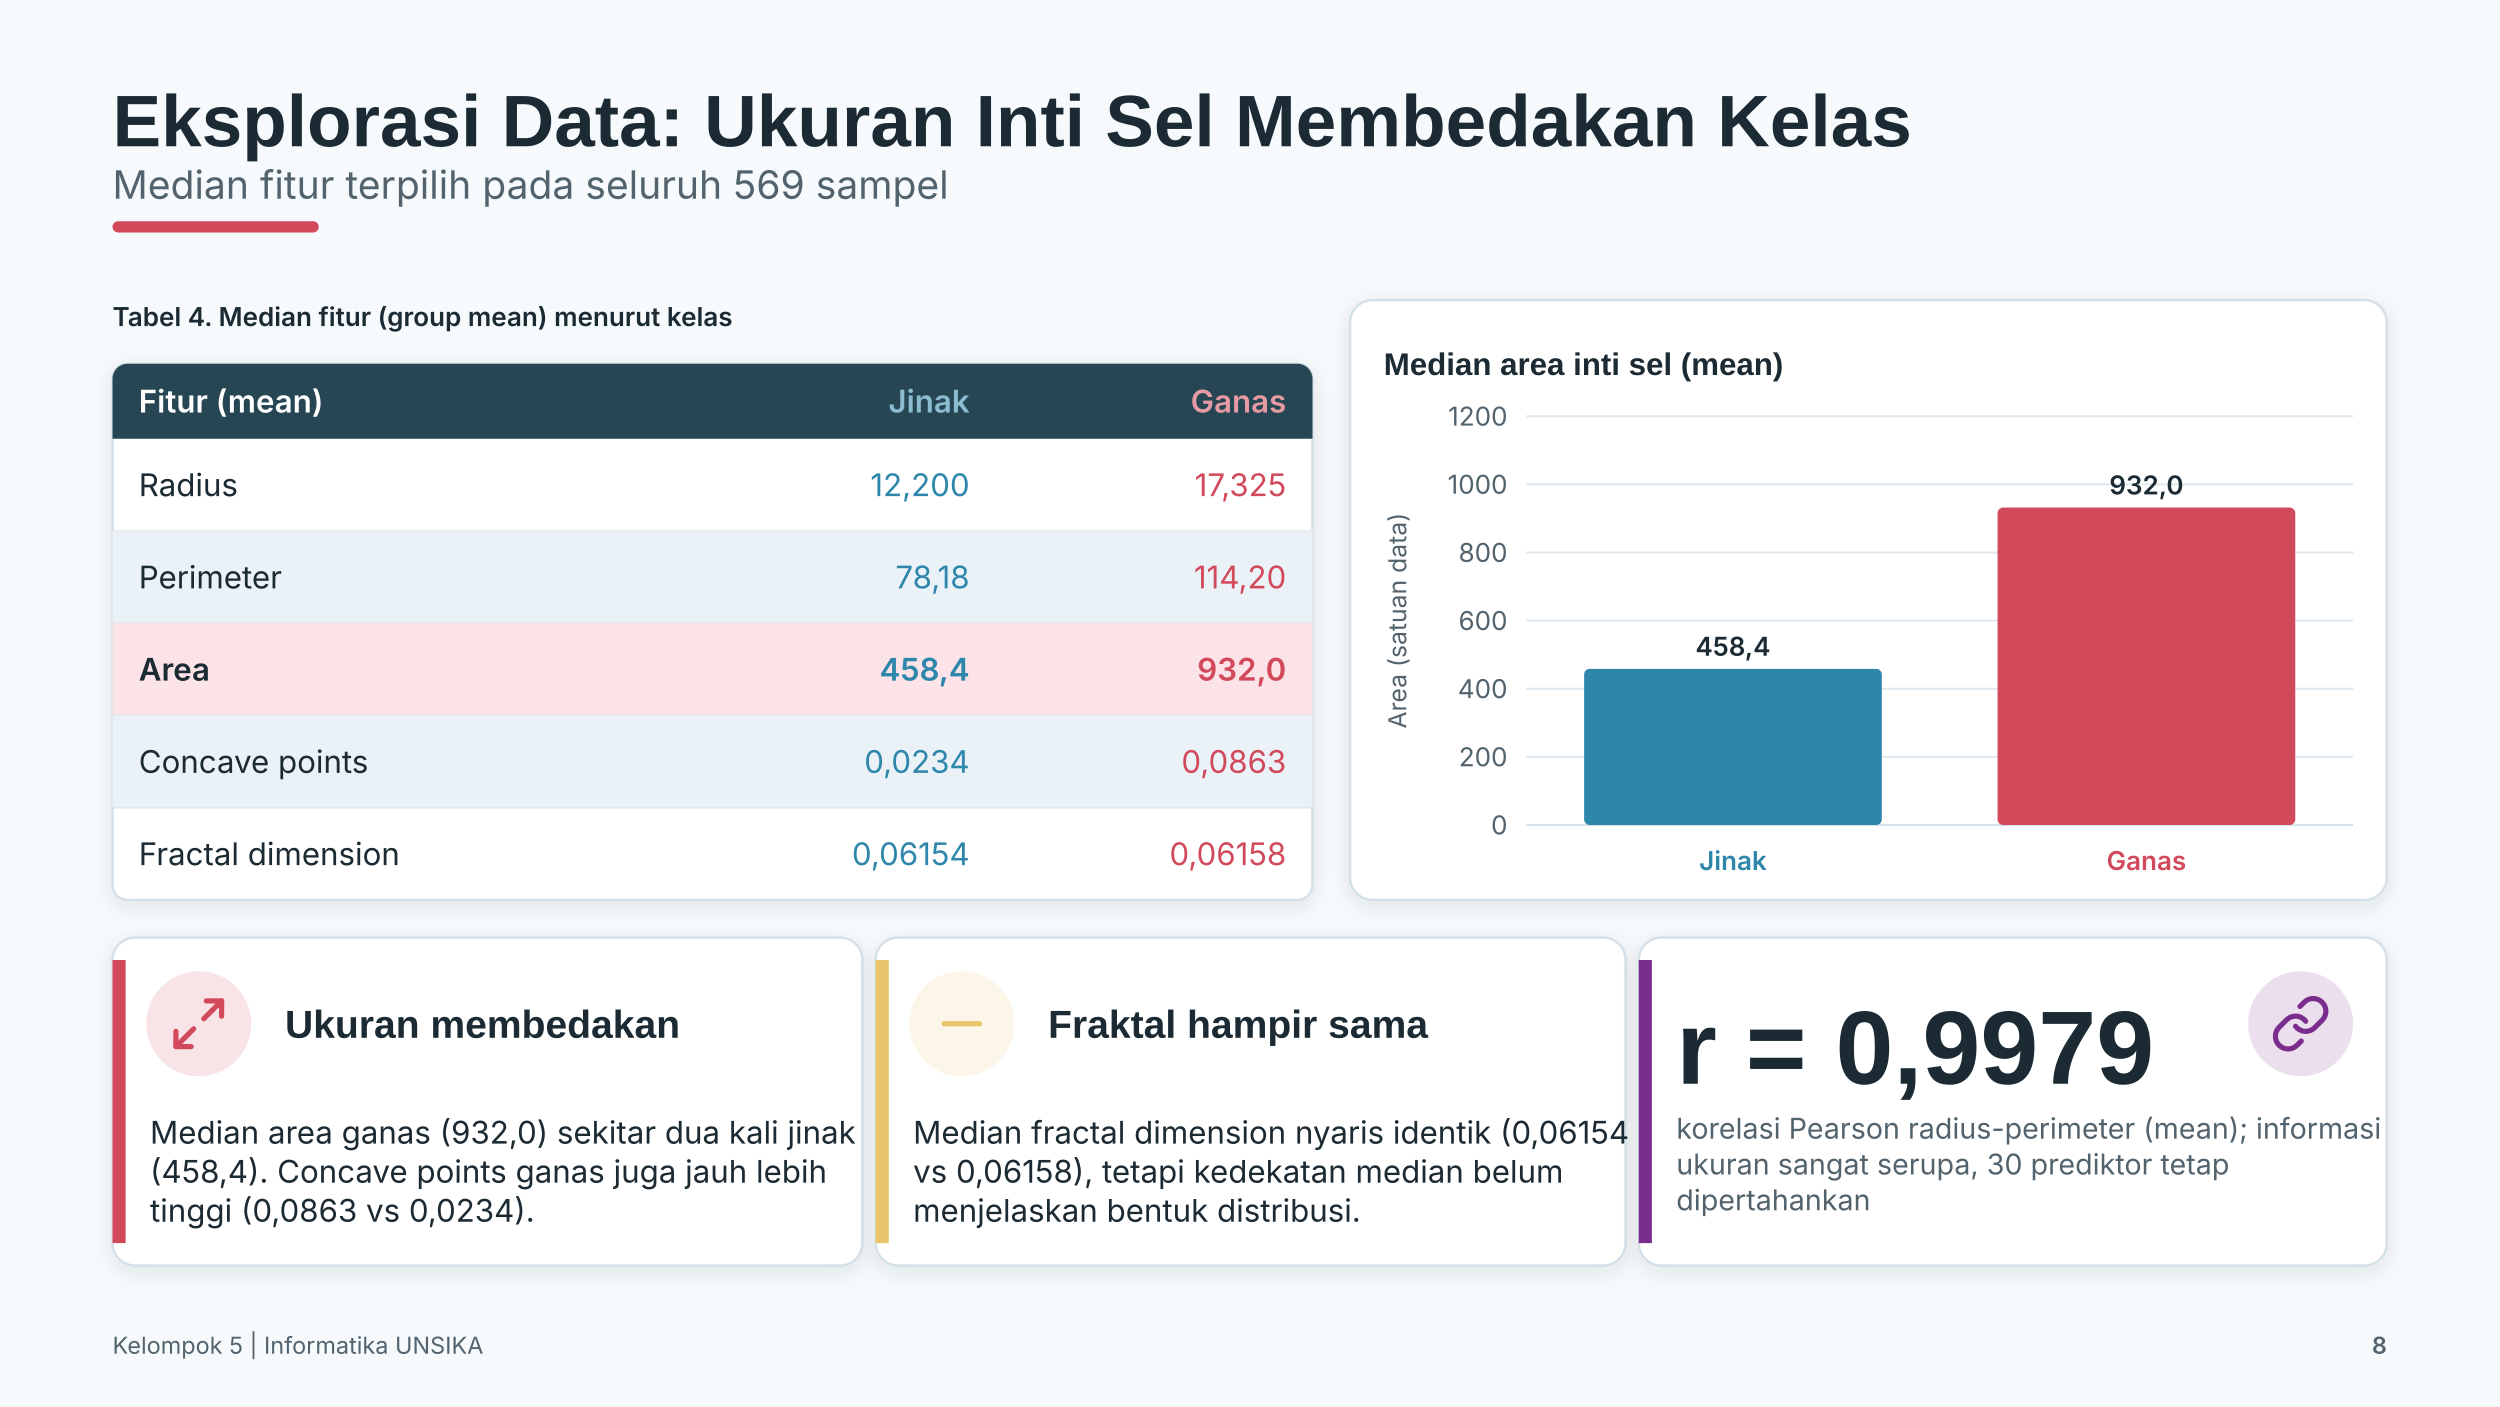
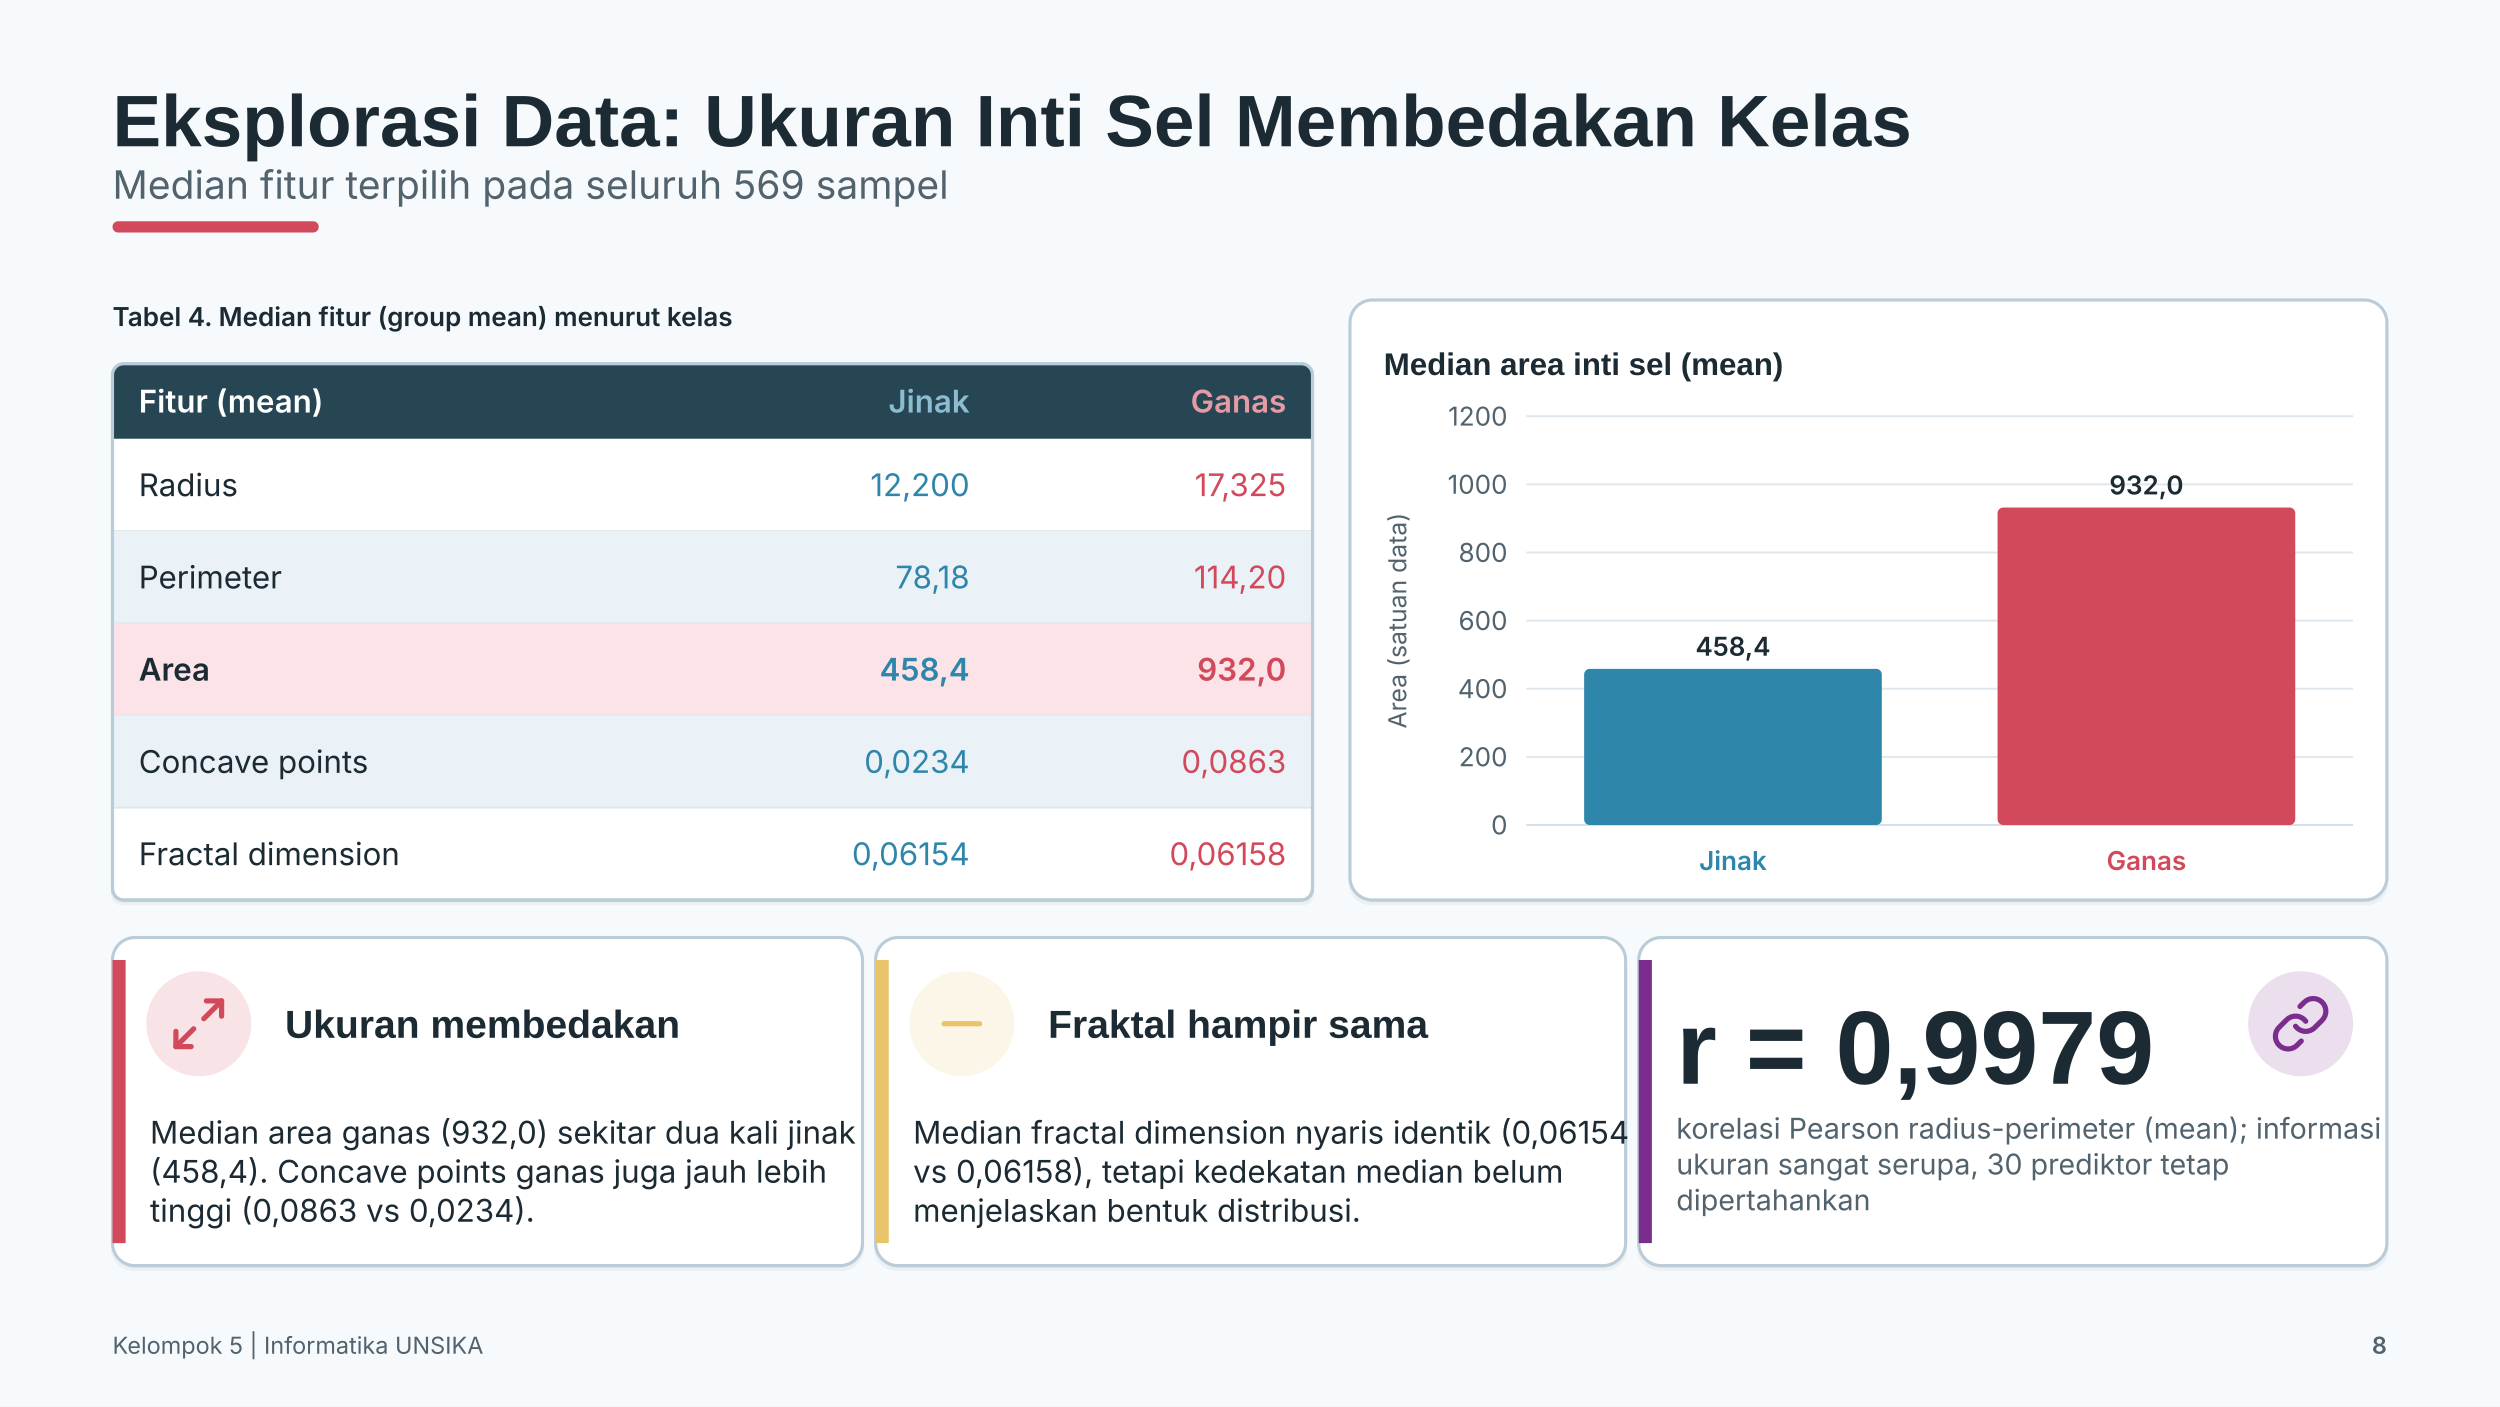
<svg xmlns="http://www.w3.org/2000/svg" width="1333.33" height="750.00" viewBox="0 0 1333.33 750.00">
-   <defs>
-     <filter id="soft" x="-20%" y="-20%" width="140%" height="140%">
-       <feDropShadow dx="0" dy="3" stdDeviation="5" flood-color="#1B2A33" flood-opacity="0.10" />
-     </filter>
-   </defs>
  <rect x="0.00" y="0.00" width="1333.33" height="750.00" fill="#F7FAFC" />
  <text x="60.00" y="78.00" font-family="'Poppins','Calibri',Arial,sans-serif" font-size="38.89" font-weight="700" fill="#1B2A33">Eksplorasi Data: Ukuran Inti Sel Membedakan Kelas</text>
  <text x="60.00" y="106.00" font-family="'Inter','Calibri',Arial,sans-serif" font-size="20.83" font-weight="400" fill="#52636E">Median fitur terpilih pada seluruh 569 sampel</text>
  <rect x="60.00" y="118.00" width="110.00" height="6.00" fill="#D1495B" rx="3.00" />
  <text x="60.00" y="173.89" font-family="'Inter','Calibri',Arial,sans-serif" font-size="13.89" font-weight="600" fill="#1B2A33">Tabel 4. Median fitur (group mean) menurut kelas</text>
  <clipPath id="tbl60_160">
-     <rect x="60.00" y="194.00" width="640.00" height="286.00" rx="8" />
+     <rect x="60.00" y="194.00" width="640.00" height="286.00" rx="6" />
  </clipPath>
-   <rect x="60.00" y="194.00" width="640.00" height="286.00" fill="#FFFFFF" rx="8.00" stroke="#D5E1E8" stroke-width="1.39" filter="url(#soft)" />
+   <rect x="59.20" y="196.80" width="641.60" height="286.00" fill="#1B2A33" fill-opacity="0.045" rx="6.00" />
+   <rect x="60.00" y="195.20" width="640.00" height="286.00" fill="#1B2A33" fill-opacity="0.05" rx="6.00" />
+   <rect x="60.00" y="194.00" width="640.00" height="286.00" fill="#FFFFFF" rx="6.00" stroke="#B9CCD8" stroke-width="1.67" />
  <g clip-path="url(#tbl60_160)">
    <rect x="60.00" y="194.00" width="640.00" height="40.00" fill="#264653" />
    <text x="74.00" y="220.00" font-family="'Inter','Calibri',Arial,sans-serif" font-size="16.67" font-weight="600" fill="#FFFFFF">Fitur (mean)</text>
    <text x="517.13" y="220.00" font-family="'Inter','Calibri',Arial,sans-serif" font-size="16.67" font-weight="600" fill="#8CBCD0" text-anchor="end">Jinak</text>
    <text x="686.00" y="220.00" font-family="'Inter','Calibri',Arial,sans-serif" font-size="16.67" font-weight="600" fill="#E59AA4" text-anchor="end">Ganas</text>
    <text x="74.00" y="264.60" font-family="'Inter','Calibri',Arial,sans-serif" font-size="16.67" font-weight="400" fill="#1B2A33">Radius</text>
    <text x="517.13" y="264.60" font-family="'Inter','Calibri',Arial,sans-serif" font-size="16.67" font-weight="400" fill="#2E86AB" text-anchor="end">12,200</text>
    <text x="686.00" y="264.60" font-family="'Inter','Calibri',Arial,sans-serif" font-size="16.67" font-weight="400" fill="#D1495B" text-anchor="end">17,325</text>
    <line x1="60.00" y1="283.20" x2="700.00" y2="283.20" stroke="#D5E1E8" stroke-width="1.04" opacity="0.7" />
    <rect x="60.00" y="283.20" width="640.00" height="49.20" fill="#EAF2F7" />
    <text x="74.00" y="313.80" font-family="'Inter','Calibri',Arial,sans-serif" font-size="16.67" font-weight="400" fill="#1B2A33">Perimeter</text>
    <text x="517.13" y="313.80" font-family="'Inter','Calibri',Arial,sans-serif" font-size="16.67" font-weight="400" fill="#2E86AB" text-anchor="end">78,18</text>
    <text x="686.00" y="313.80" font-family="'Inter','Calibri',Arial,sans-serif" font-size="16.67" font-weight="400" fill="#D1495B" text-anchor="end">114,20</text>
    <line x1="60.00" y1="332.40" x2="700.00" y2="332.40" stroke="#D5E1E8" stroke-width="1.04" opacity="0.7" />
    <rect x="60.00" y="332.40" width="640.00" height="49.20" fill="#FBE3E7" />
    <text x="74.00" y="363.00" font-family="'Inter','Calibri',Arial,sans-serif" font-size="16.67" font-weight="600" fill="#1B2A33">Area</text>
    <text x="517.13" y="363.00" font-family="'Inter','Calibri',Arial,sans-serif" font-size="16.67" font-weight="600" fill="#2E86AB" text-anchor="end">458,4</text>
    <text x="686.00" y="363.00" font-family="'Inter','Calibri',Arial,sans-serif" font-size="16.67" font-weight="600" fill="#D1495B" text-anchor="end">932,0</text>
    <line x1="60.00" y1="381.60" x2="700.00" y2="381.60" stroke="#D5E1E8" stroke-width="1.04" opacity="0.7" />
    <rect x="60.00" y="381.60" width="640.00" height="49.20" fill="#EAF2F7" />
    <text x="74.00" y="412.20" font-family="'Inter','Calibri',Arial,sans-serif" font-size="16.67" font-weight="400" fill="#1B2A33">Concave points</text>
    <text x="517.13" y="412.20" font-family="'Inter','Calibri',Arial,sans-serif" font-size="16.67" font-weight="400" fill="#2E86AB" text-anchor="end">0,0234</text>
    <text x="686.00" y="412.20" font-family="'Inter','Calibri',Arial,sans-serif" font-size="16.67" font-weight="400" fill="#D1495B" text-anchor="end">0,0863</text>
    <line x1="60.00" y1="430.80" x2="700.00" y2="430.80" stroke="#D5E1E8" stroke-width="1.04" opacity="0.7" />
    <text x="74.00" y="461.40" font-family="'Inter','Calibri',Arial,sans-serif" font-size="16.67" font-weight="400" fill="#1B2A33">Fractal dimension</text>
    <text x="517.13" y="461.40" font-family="'Inter','Calibri',Arial,sans-serif" font-size="16.67" font-weight="400" fill="#2E86AB" text-anchor="end">0,06154</text>
    <text x="686.00" y="461.40" font-family="'Inter','Calibri',Arial,sans-serif" font-size="16.67" font-weight="400" fill="#D1495B" text-anchor="end">0,06158</text>
  </g>
-   <rect x="720.00" y="160.00" width="553.00" height="320.00" fill="#FFFFFF" rx="12.00" stroke="#D5E1E8" stroke-width="1.39" filter="url(#soft)" />
+   <rect x="60.00" y="194.00" width="640.00" height="286.00" fill="none" rx="6.00" stroke="#B9CCD8" stroke-width="1.67" />
+   <rect x="719.20" y="162.80" width="554.60" height="320.00" fill="#1B2A33" fill-opacity="0.045" rx="12.00" />
+   <rect x="720.00" y="161.20" width="553.00" height="320.00" fill="#1B2A33" fill-opacity="0.05" rx="12.00" />
+   <rect x="720.00" y="160.00" width="553.00" height="320.00" fill="#FFFFFF" rx="12.00" stroke="#B9CCD8" stroke-width="1.67" />
  <text x="738.00" y="200.00" font-family="'Poppins','Calibri',Arial,sans-serif" font-size="16.67" font-weight="600" fill="#1B2A33">Median area inti sel (mean)</text>
  <line x1="814.00" y1="440.00" x2="1255.00" y2="440.00" stroke="#D5E1E8" stroke-width="1.04" opacity="1" />
  <text x="804.00" y="445.00" font-family="'Inter','Calibri',Arial,sans-serif" font-size="13.89" font-weight="400" fill="#52636E" text-anchor="end">0</text>
  <line x1="814.00" y1="403.67" x2="1255.00" y2="403.67" stroke="#D5E1E8" stroke-width="1.04" opacity="0.8" />
  <text x="804.00" y="408.67" font-family="'Inter','Calibri',Arial,sans-serif" font-size="13.89" font-weight="400" fill="#52636E" text-anchor="end">200</text>
  <line x1="814.00" y1="367.33" x2="1255.00" y2="367.33" stroke="#D5E1E8" stroke-width="1.04" opacity="0.8" />
  <text x="804.00" y="372.33" font-family="'Inter','Calibri',Arial,sans-serif" font-size="13.89" font-weight="400" fill="#52636E" text-anchor="end">400</text>
  <line x1="814.00" y1="331.00" x2="1255.00" y2="331.00" stroke="#D5E1E8" stroke-width="1.04" opacity="0.8" />
  <text x="804.00" y="336.00" font-family="'Inter','Calibri',Arial,sans-serif" font-size="13.89" font-weight="400" fill="#52636E" text-anchor="end">600</text>
  <line x1="814.00" y1="294.67" x2="1255.00" y2="294.67" stroke="#D5E1E8" stroke-width="1.04" opacity="0.8" />
  <text x="804.00" y="299.67" font-family="'Inter','Calibri',Arial,sans-serif" font-size="13.89" font-weight="400" fill="#52636E" text-anchor="end">800</text>
  <line x1="814.00" y1="258.33" x2="1255.00" y2="258.33" stroke="#D5E1E8" stroke-width="1.04" opacity="0.8" />
  <text x="804.00" y="263.33" font-family="'Inter','Calibri',Arial,sans-serif" font-size="13.89" font-weight="400" fill="#52636E" text-anchor="end">1000</text>
  <line x1="814.00" y1="222.00" x2="1255.00" y2="222.00" stroke="#D5E1E8" stroke-width="1.04" opacity="0.8" />
  <text x="804.00" y="227.00" font-family="'Inter','Calibri',Arial,sans-serif" font-size="13.89" font-weight="400" fill="#52636E" text-anchor="end">1200</text>
  <text transform="translate(750.00,331.00) rotate(-90)" text-anchor="middle" font-family="'Inter','Calibri',Arial,sans-serif" font-size="13.19" fill="#52636E">Area (satuan data)</text>
  <rect x="844.87" y="356.72" width="158.76" height="83.28" fill="#2E86AB" rx="3.00" />
  <text x="924.25" y="349.72" font-family="'Inter','Calibri',Arial,sans-serif" font-size="13.89" font-weight="600" fill="#1B2A33" text-anchor="middle">458,4</text>
  <text x="924.25" y="464.00" font-family="'Inter','Calibri',Arial,sans-serif" font-size="13.89" font-weight="600" fill="#2E86AB" text-anchor="middle">Jinak</text>
  <rect x="1065.37" y="270.69" width="158.76" height="169.31" fill="#D1495B" rx="3.00" />
  <text x="1144.75" y="263.69" font-family="'Inter','Calibri',Arial,sans-serif" font-size="13.89" font-weight="600" fill="#1B2A33" text-anchor="middle">932,0</text>
  <text x="1144.75" y="464.00" font-family="'Inter','Calibri',Arial,sans-serif" font-size="13.89" font-weight="600" fill="#D1495B" text-anchor="middle">Ganas</text>
-   <rect x="60.00" y="500.00" width="400.00" height="175.00" fill="#FFFFFF" rx="12.00" stroke="#D5E1E8" stroke-width="1.39" filter="url(#soft)" />
+   <rect x="59.20" y="502.80" width="401.60" height="175.00" fill="#1B2A33" fill-opacity="0.045" rx="12.00" />
+   <rect x="60.00" y="501.20" width="400.00" height="175.00" fill="#1B2A33" fill-opacity="0.05" rx="12.00" />
+   <rect x="60.00" y="500.00" width="400.00" height="175.00" fill="#FFFFFF" rx="12.00" stroke="#B9CCD8" stroke-width="1.67" />
  <rect x="60.00" y="512.00" width="7.00" height="151.00" fill="#D1495B" />
  <circle cx="106.00" cy="546.00" r="28.00" fill="#D1495B" fill-opacity="0.15" />
  <g transform="translate(89.76,529.76) scale(1.3533)" fill="none" stroke="#D1495B" stroke-width="2.053" stroke-linecap="round" stroke-linejoin="round">
    <polyline points="15 3 21 3 21 9" />
    <polyline points="9 21 3 21 3 15" />
    <line x1="21" x2="14" y1="3" y2="10" />
    <line x1="3" x2="10" y1="21" y2="14" />
  </g>
  <text x="152.00" y="553.50" font-family="'Poppins','Calibri',Arial,sans-serif" font-size="20.83" font-weight="600" fill="#1B2A33">Ukuran membedakan</text>
  <text x="80.00" y="609.92" font-family="'Inter','Calibri',Arial,sans-serif" font-size="16.67" font-weight="400" fill="#1B2A33">Median area ganas (932,0) sekitar dua kali jinak</text>
  <text x="80.00" y="630.75" font-family="'Inter','Calibri',Arial,sans-serif" font-size="16.67" font-weight="400" fill="#1B2A33">(458,4). Concave points ganas juga jauh lebih</text>
  <text x="80.00" y="651.58" font-family="'Inter','Calibri',Arial,sans-serif" font-size="16.67" font-weight="400" fill="#1B2A33">tinggi (0,0863 vs 0,0234).</text>
-   <rect x="467.00" y="500.00" width="400.00" height="175.00" fill="#FFFFFF" rx="12.00" stroke="#D5E1E8" stroke-width="1.39" filter="url(#soft)" />
+   <rect x="466.20" y="502.80" width="401.60" height="175.00" fill="#1B2A33" fill-opacity="0.045" rx="12.00" />
+   <rect x="467.00" y="501.20" width="400.00" height="175.00" fill="#1B2A33" fill-opacity="0.05" rx="12.00" />
+   <rect x="467.00" y="500.00" width="400.00" height="175.00" fill="#FFFFFF" rx="12.00" stroke="#B9CCD8" stroke-width="1.67" />
  <rect x="467.00" y="512.00" width="7.00" height="151.00" fill="#E9C46A" />
  <circle cx="513.00" cy="546.00" r="28.00" fill="#E9C46A" fill-opacity="0.15" />
  <g transform="translate(496.76,529.76) scale(1.3533)" fill="none" stroke="#E9C46A" stroke-width="2.053" stroke-linecap="round" stroke-linejoin="round">
    <path d="M5 12h14" />
  </g>
  <text x="559.00" y="553.50" font-family="'Poppins','Calibri',Arial,sans-serif" font-size="20.83" font-weight="600" fill="#1B2A33">Fraktal hampir sama</text>
  <text x="487.00" y="609.92" font-family="'Inter','Calibri',Arial,sans-serif" font-size="16.67" font-weight="400" fill="#1B2A33">Median fractal dimension nyaris identik (0,06154</text>
  <text x="487.00" y="630.75" font-family="'Inter','Calibri',Arial,sans-serif" font-size="16.67" font-weight="400" fill="#1B2A33">vs 0,06158), tetapi kedekatan median belum</text>
  <text x="487.00" y="651.58" font-family="'Inter','Calibri',Arial,sans-serif" font-size="16.67" font-weight="400" fill="#1B2A33">menjelaskan bentuk distribusi.</text>
-   <rect x="874.00" y="500.00" width="399.00" height="175.00" fill="#FFFFFF" rx="12.00" stroke="#D5E1E8" stroke-width="1.39" filter="url(#soft)" />
+   <rect x="873.20" y="502.80" width="400.60" height="175.00" fill="#1B2A33" fill-opacity="0.045" rx="12.00" />
+   <rect x="874.00" y="501.20" width="399.00" height="175.00" fill="#1B2A33" fill-opacity="0.05" rx="12.00" />
+   <rect x="874.00" y="500.00" width="399.00" height="175.00" fill="#FFFFFF" rx="12.00" stroke="#B9CCD8" stroke-width="1.67" />
  <rect x="874.00" y="512.00" width="7.00" height="151.00" fill="#7B2D8E" />
  <circle cx="1227.00" cy="546.00" r="28.00" fill="#7B2D8E" fill-opacity="0.15" />
  <g transform="translate(1210.76,529.76) scale(1.3533)" fill="none" stroke="#7B2D8E" stroke-width="2.053" stroke-linecap="round" stroke-linejoin="round">
    <path d="M10 13a5 5 0 0 0 7.54.54l3-3a5 5 0 0 0-7.07-7.07l-1.72 1.71" />
    <path d="M14 11a5 5 0 0 0-7.54-.54l-3 3a5 5 0 0 0 7.07 7.07l1.71-1.71" />
  </g>
  <text x="894.00" y="578.00" font-family="'Poppins','Calibri',Arial,sans-serif" font-size="55.56" font-weight="700" fill="#1B2A33">r = 0,9979</text>
  <text x="894.00" y="607.28" font-family="'Inter','Calibri',Arial,sans-serif" font-size="15.28" font-weight="400" fill="#52636E">korelasi Pearson radius-perimeter (mean); informasi</text>
  <text x="894.00" y="626.38" font-family="'Inter','Calibri',Arial,sans-serif" font-size="15.28" font-weight="400" fill="#52636E">ukuran sangat serupa, 30 prediktor tetap</text>
  <text x="894.00" y="645.47" font-family="'Inter','Calibri',Arial,sans-serif" font-size="15.28" font-weight="400" fill="#52636E">dipertahankan</text>
  <text x="60.00" y="722.00" font-family="'Inter','Calibri',Arial,sans-serif" font-size="12.50" font-weight="400" fill="#52636E">Kelompok 5 | Informatika UNSIKA</text>
  <text x="1273.00" y="722.00" font-family="'Inter','Calibri',Arial,sans-serif" font-size="12.50" font-weight="600" fill="#52636E" text-anchor="end">8</text>
</svg>
